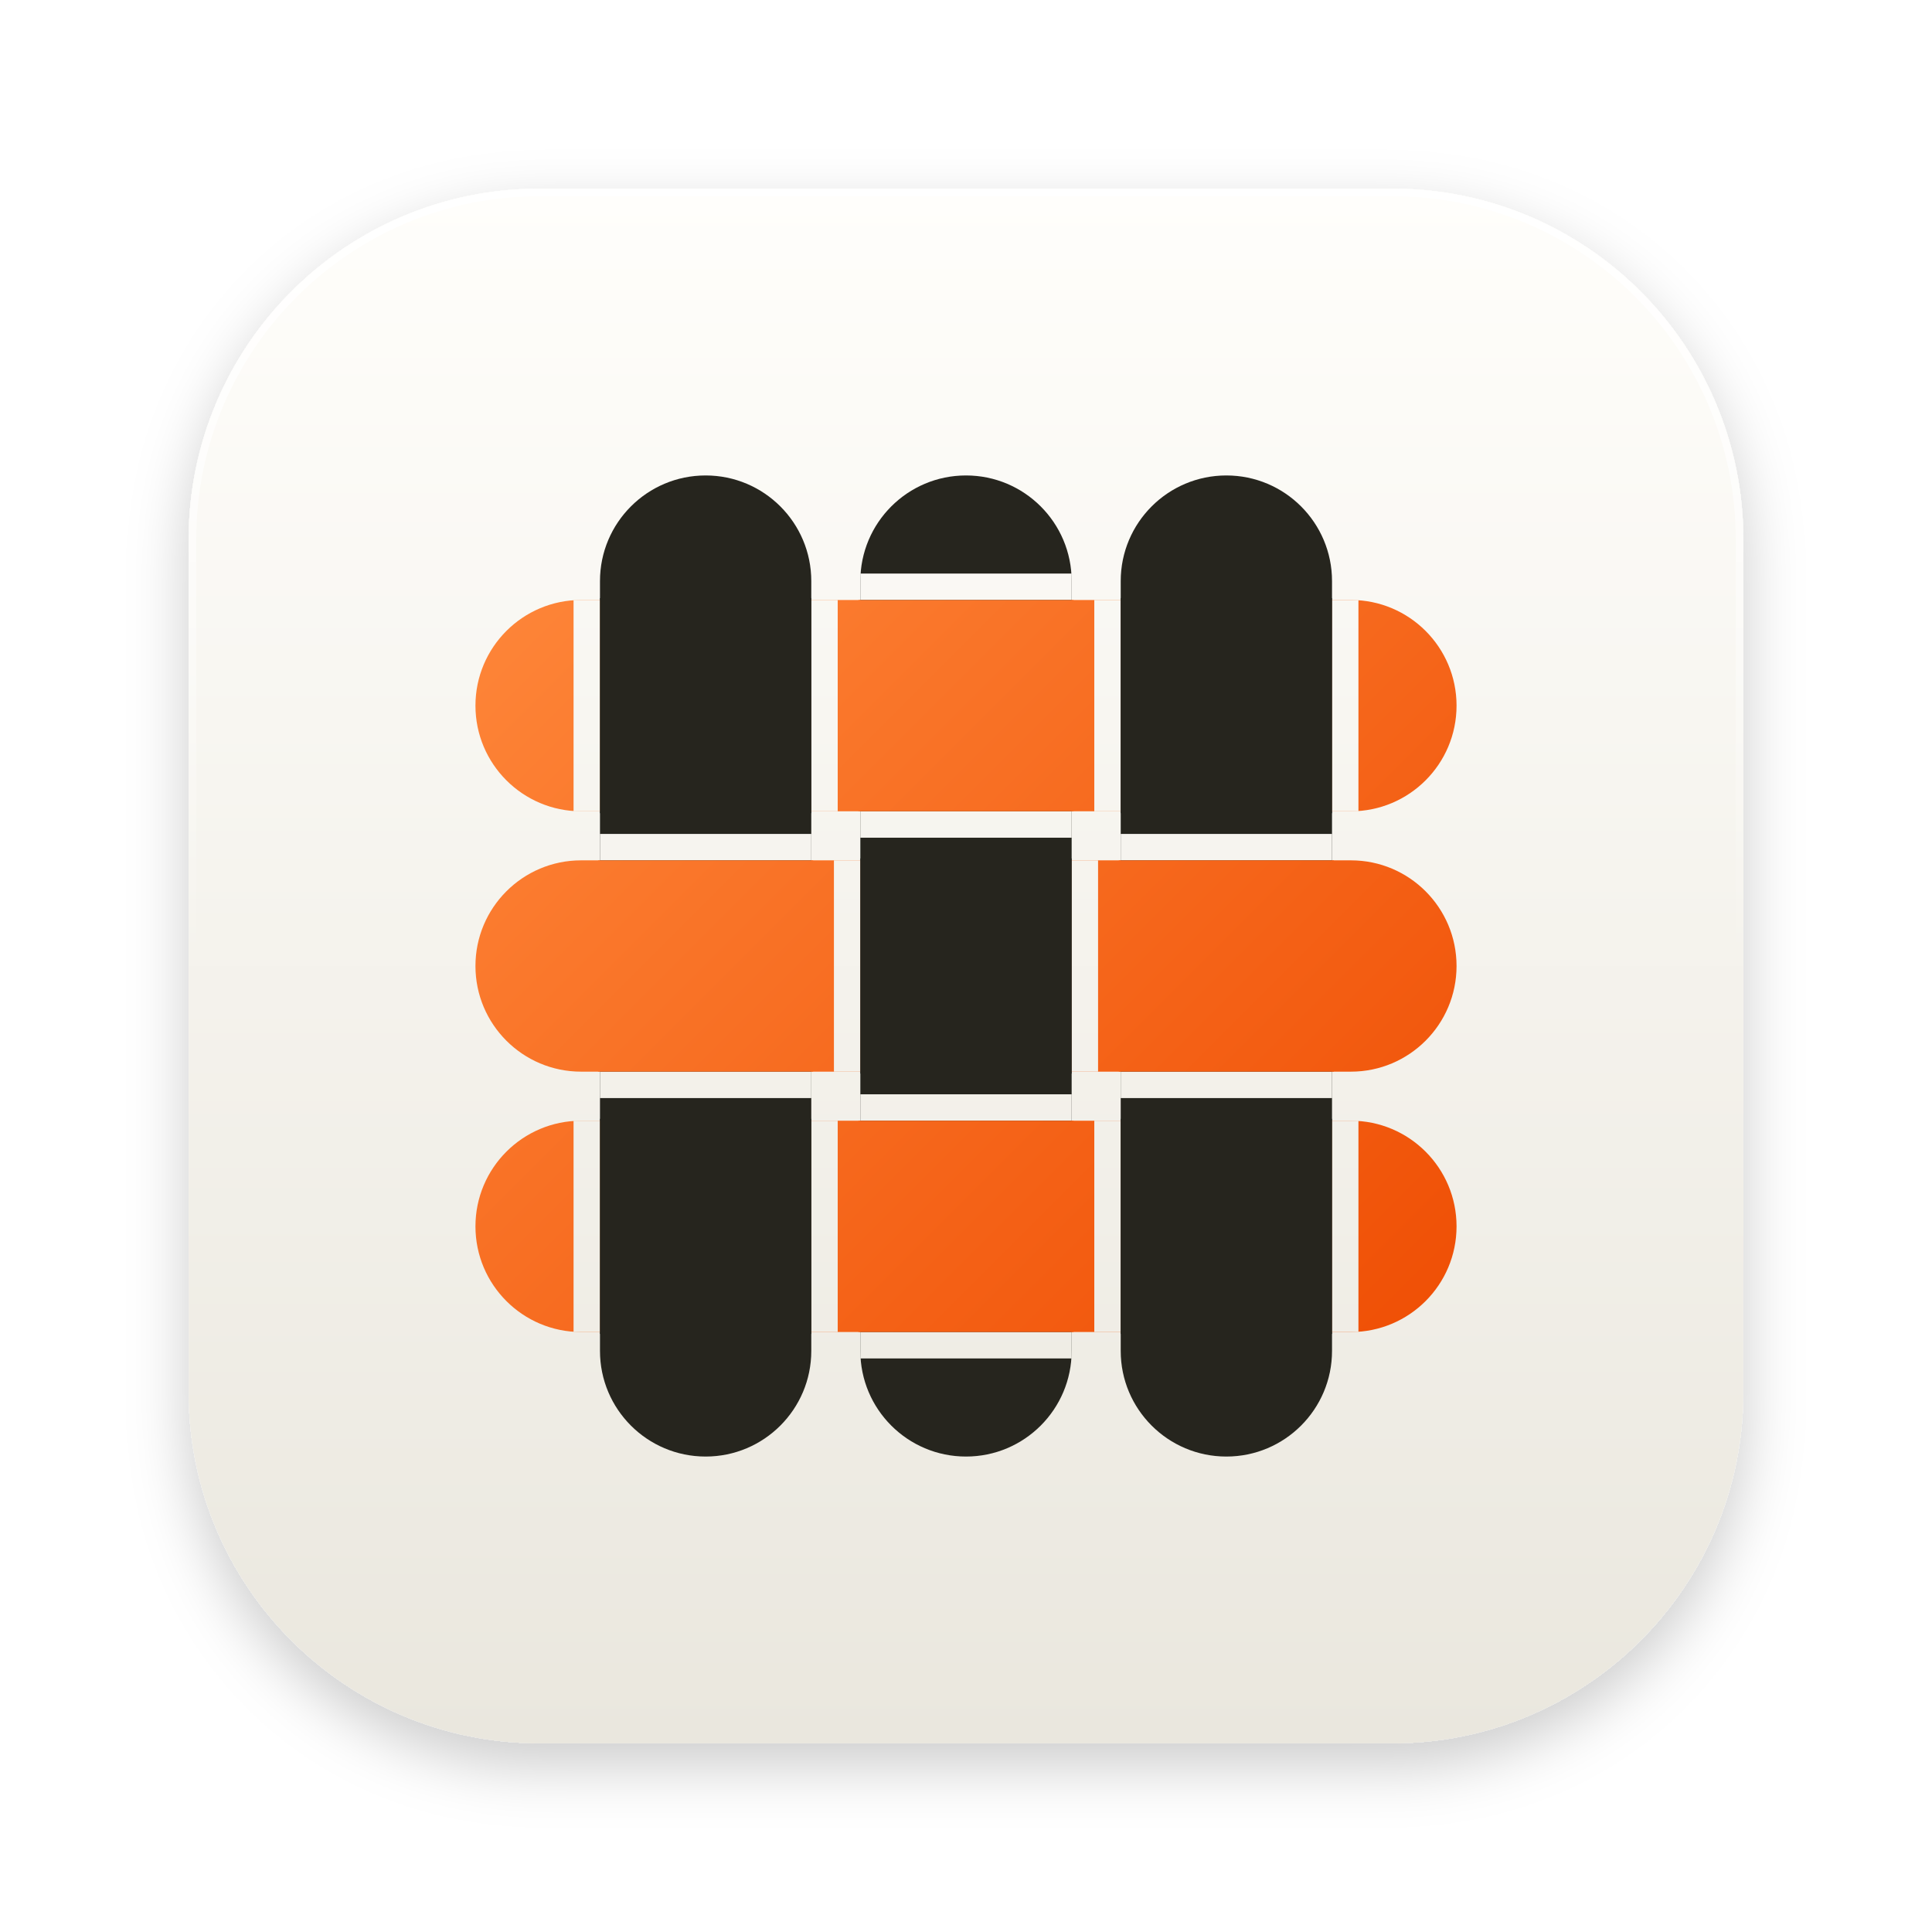
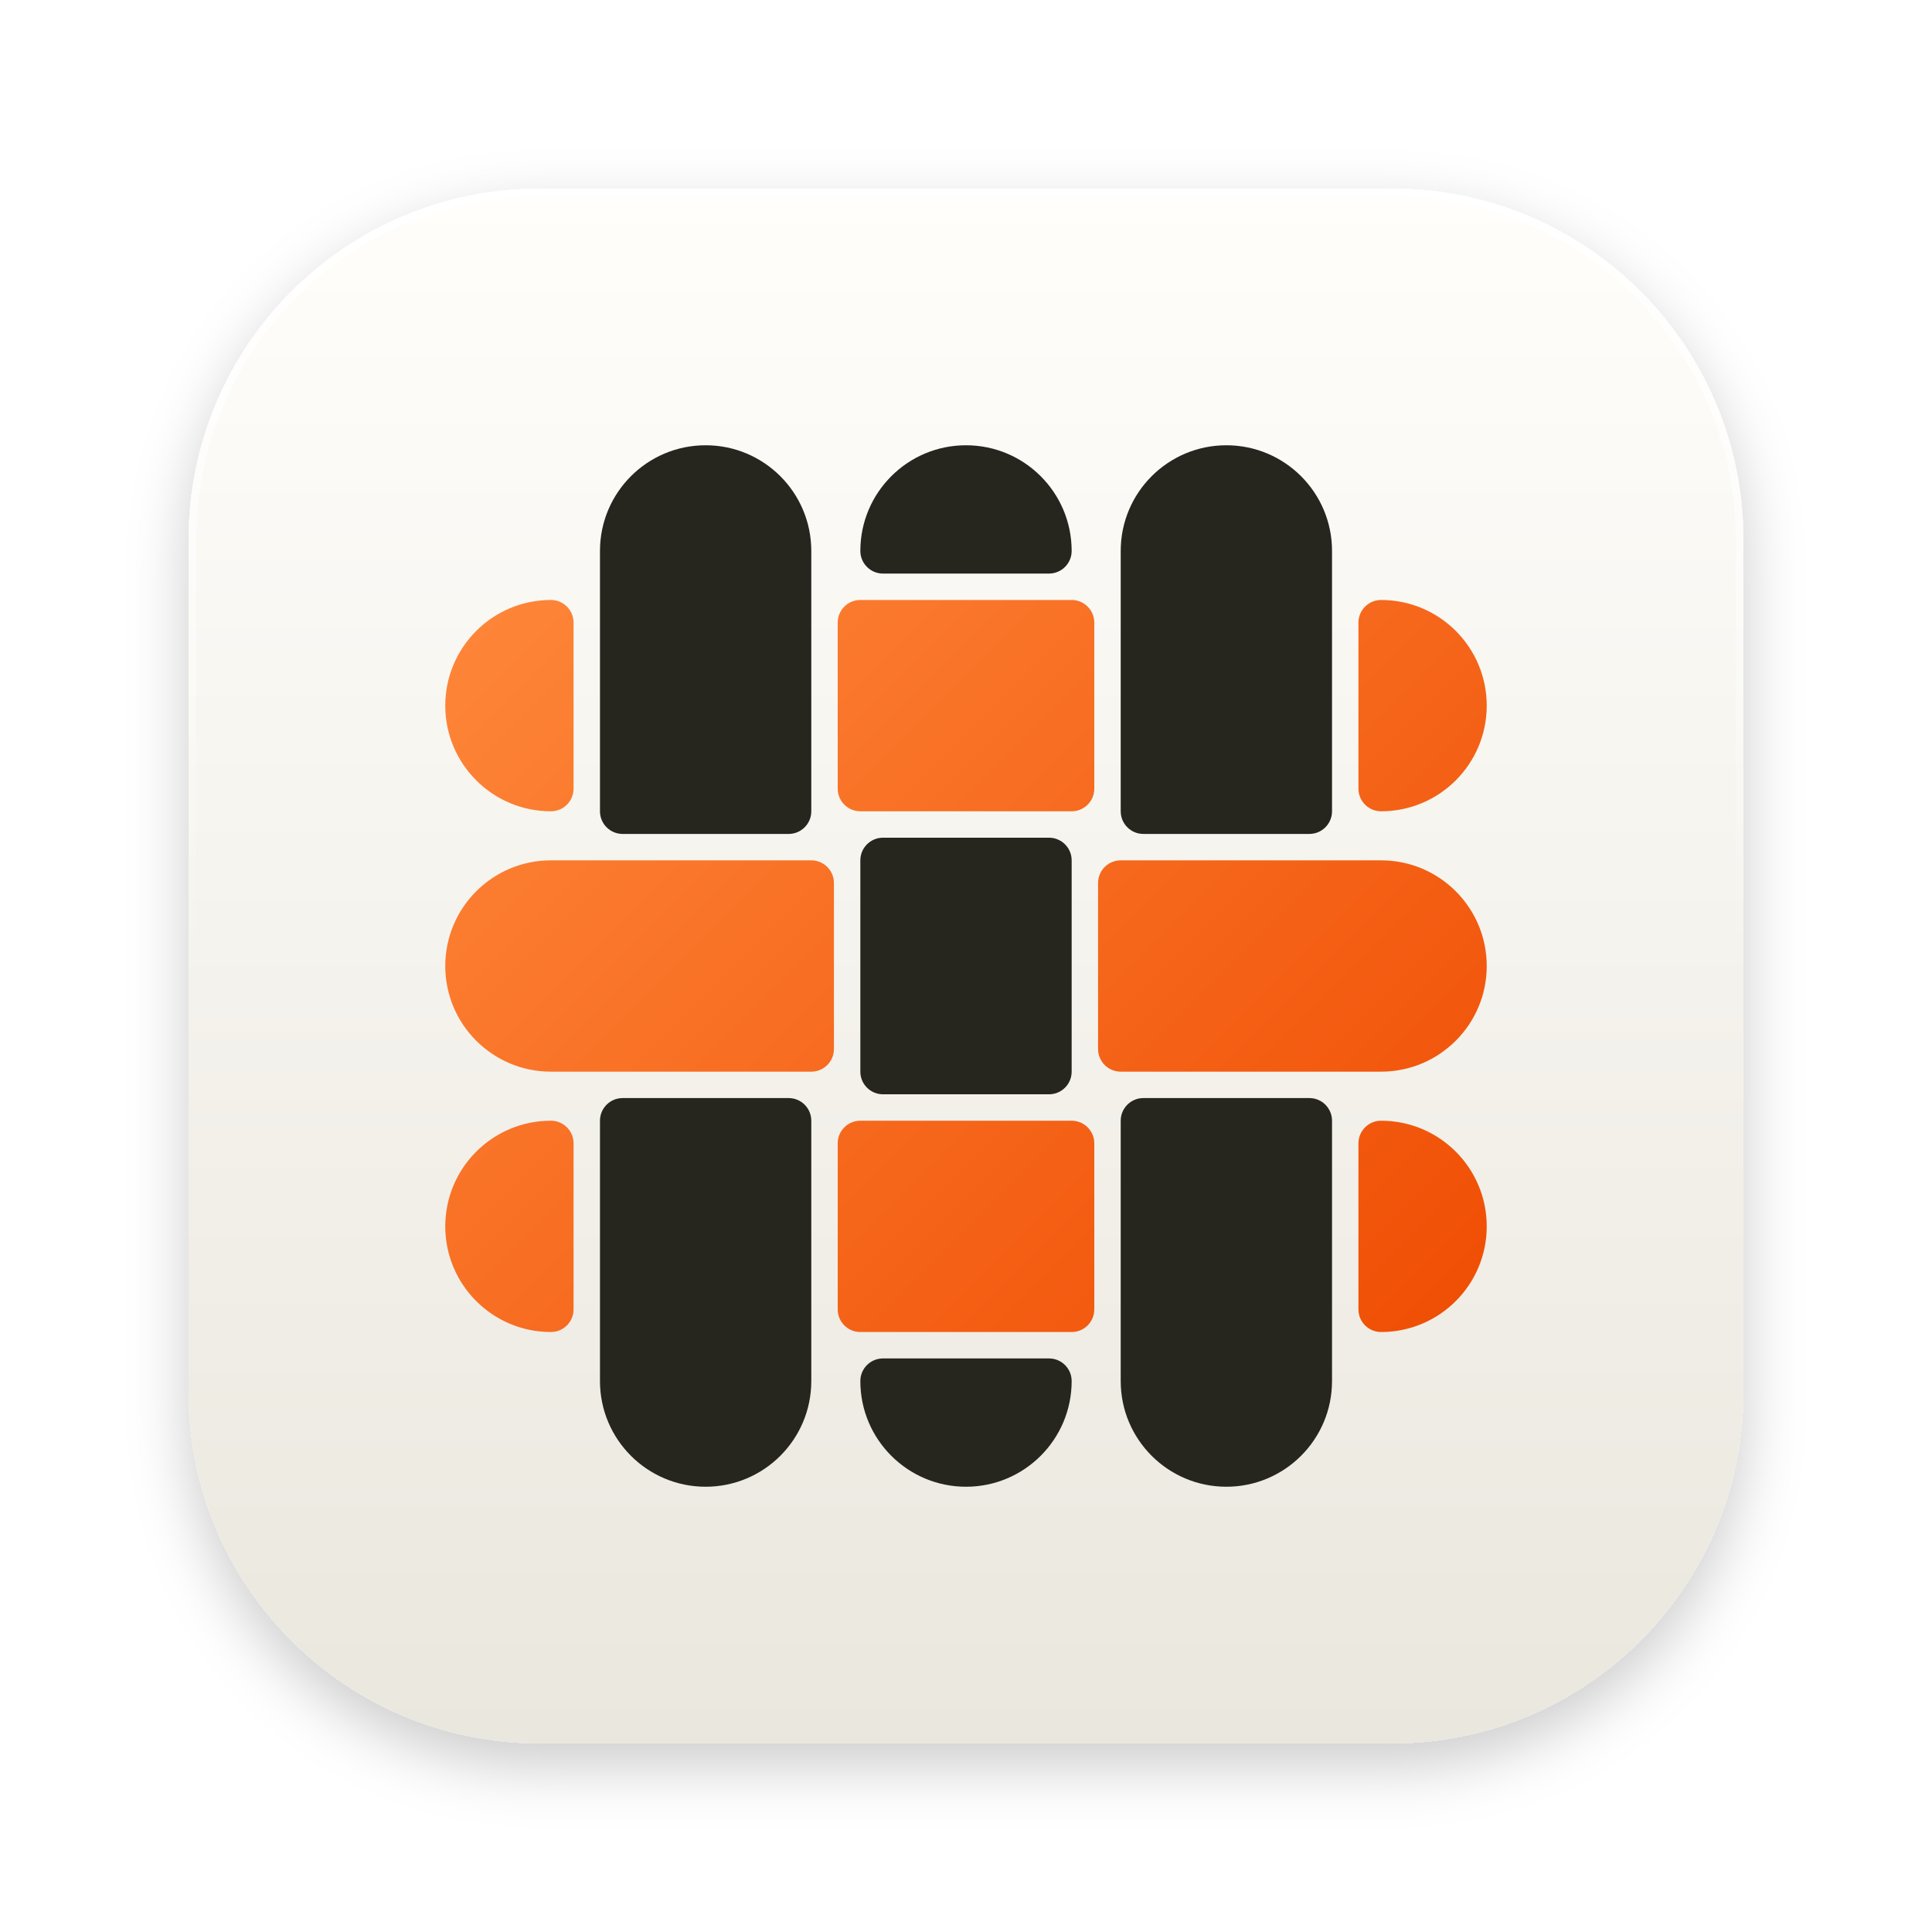
<svg xmlns="http://www.w3.org/2000/svg" width="1024" height="1024" viewBox="0 0 1024 1024">
  <defs>
-     <linearGradient id="bg" x1="0" y1="100" x2="0" y2="924" gradientUnits="userSpaceOnUse">
-       <stop offset="0" stop-color="#FFFEFB" />
-       <stop offset="1" stop-color="#EAE7DE" />
+     <linearGradient id="lb" x1="0" y1="100" x2="0" y2="924" gradientUnits="userSpaceOnUse">
+       <stop offset="0" stop-color="#FFFEFB" stop-opacity="1" />
+       <stop offset="1" stop-color="#EAE7DE" stop-opacity="1" />
    </linearGradient>
-     <linearGradient id="th" x1="250" y1="250" x2="774" y2="774" gradientUnits="userSpaceOnUse">
+     <linearGradient id="lt" x1="250" y1="250" x2="774" y2="774" gradientUnits="userSpaceOnUse">
      <stop offset="0" stop-color="#FF8A3D" />
      <stop offset="1" stop-color="#EE4A00" />
    </linearGradient>
-     <linearGradient id="rim" x1="0" y1="0" x2="0" y2="1">
+     <linearGradient id="lr" x1="0" y1="0" x2="0" y2="1">
      <stop offset="0" stop-color="#fff" stop-opacity="0.95" />
      <stop offset="0.5" stop-color="#fff" stop-opacity="0" />
    </linearGradient>
-     <filter id="sh" x="-20%" y="-20%" width="140%" height="140%">
+     <filter id="lsh" x="-20%" y="-20%" width="140%" height="140%">
      <feDropShadow dx="0" dy="12" stdDeviation="16" flood-color="#000" flood-opacity="0.2" />
    </filter>
  </defs>
-   <rect x="100" y="100" width="824" height="824" rx="186" fill="url(#bg)" filter="url(#sh)" />
-   <rect x="102" y="102" width="820" height="820" rx="184" fill="none" stroke="url(#rim)" stroke-width="4" />
-   <rect x="252.0" y="318.0" width="520.0" height="112" rx="56.0" fill="url(#th)" />
-   <rect x="252.0" y="456.0" width="520.0" height="112" rx="56.0" fill="url(#th)" />
-   <rect x="252.0" y="594.0" width="520.0" height="112" rx="56.0" fill="url(#th)" />
-   <rect x="318.0" y="252.0" width="112" height="520.0" rx="56.0" fill="#26251E" />
-   <rect x="456.0" y="252.0" width="112" height="520.0" rx="56.0" fill="#26251E" />
-   <rect x="594.0" y="252.0" width="112" height="520.0" rx="56.0" fill="#26251E" />
-   <rect x="304.0" y="318.0" width="14" height="112" fill="url(#bg)" />
-   <rect x="430.0" y="318.0" width="14" height="112" fill="url(#bg)" />
-   <rect x="318.0" y="317.0" width="112" height="114" fill="#26251E" />
-   <rect x="318.0" y="442.0" width="112" height="14" fill="url(#bg)" />
-   <rect x="318.0" y="568.0" width="112" height="14" fill="url(#bg)" />
-   <rect x="317.0" y="456.0" width="114" height="112" fill="url(#th)" />
-   <rect x="304.0" y="594.0" width="14" height="112" fill="url(#bg)" />
-   <rect x="430.0" y="594.0" width="14" height="112" fill="url(#bg)" />
-   <rect x="318.0" y="593.0" width="112" height="114" fill="#26251E" />
-   <rect x="456.0" y="304.0" width="112" height="14" fill="url(#bg)" />
-   <rect x="456.0" y="430.0" width="112" height="14" fill="url(#bg)" />
-   <rect x="455.0" y="318.0" width="114" height="112" fill="url(#th)" />
-   <rect x="442.0" y="456.0" width="14" height="112" fill="url(#bg)" />
-   <rect x="568.0" y="456.0" width="14" height="112" fill="url(#bg)" />
-   <rect x="456.0" y="455.0" width="112" height="114" fill="#26251E" />
-   <rect x="456.0" y="580.0" width="112" height="14" fill="url(#bg)" />
-   <rect x="456.0" y="706.0" width="112" height="14" fill="url(#bg)" />
-   <rect x="455.0" y="594.0" width="114" height="112" fill="url(#th)" />
-   <rect x="580.0" y="318.0" width="14" height="112" fill="url(#bg)" />
-   <rect x="706.0" y="318.0" width="14" height="112" fill="url(#bg)" />
-   <rect x="594.0" y="317.0" width="112" height="114" fill="#26251E" />
-   <rect x="594.0" y="442.0" width="112" height="14" fill="url(#bg)" />
-   <rect x="594.0" y="568.0" width="112" height="14" fill="url(#bg)" />
-   <rect x="593.0" y="456.0" width="114" height="112" fill="url(#th)" />
-   <rect x="580.0" y="594.0" width="14" height="112" fill="url(#bg)" />
-   <rect x="706.0" y="594.0" width="14" height="112" fill="url(#bg)" />
-   <rect x="594.0" y="593.0" width="112" height="114" fill="#26251E" />
+   <rect x="100" y="100" width="824" height="824" rx="186" fill="url(#lb)" filter="url(#lsh)" />
+   <rect x="102" y="102" width="820" height="820" rx="184" fill="none" stroke="url(#lr)" stroke-width="4" />
+   <path d="M374.0 236.0H374.0A56.0 56.0 0 0 1 430.0 292.0V430.0A12 12 0 0 1 418.0 442.0H330.0A12 12 0 0 1 318.0 430.0V292.0A56.0 56.0 0 0 1 374.0 236.0ZM330.0 582.0H418.0A12 12 0 0 1 430.0 594.0V732.0A56.0 56.0 0 0 1 374.0 788.0H374.0A56.0 56.0 0 0 1 318.0 732.0V594.0A12 12 0 0 1 330.0 582.0ZM512.0 236.0H512.0A56.0 56.0 0 0 1 568.0 292.0V292.0A12 12 0 0 1 556.0 304.0H468.0A12 12 0 0 1 456.0 292.0V292.0A56.0 56.0 0 0 1 512.0 236.0ZM468.0 444.0H556.0A12 12 0 0 1 568.0 456.0V568.0A12 12 0 0 1 556.0 580.0H468.0A12 12 0 0 1 456.0 568.0V456.0A12 12 0 0 1 468.0 444.0ZM468.0 720.0H556.0A12 12 0 0 1 568.0 732.0V732.0A56.0 56.0 0 0 1 512.0 788.0H512.0A56.0 56.0 0 0 1 456.0 732.0V732.0A12 12 0 0 1 468.0 720.0ZM650.0 236.0H650.0A56.0 56.0 0 0 1 706.0 292.0V430.0A12 12 0 0 1 694.0 442.0H606.0A12 12 0 0 1 594.0 430.0V292.0A56.0 56.0 0 0 1 650.0 236.0ZM606.0 582.0H694.0A12 12 0 0 1 706.0 594.0V732.0A56.0 56.0 0 0 1 650.0 788.0H650.0A56.0 56.0 0 0 1 594.0 732.0V594.0A12 12 0 0 1 606.0 582.0Z" fill="#26251E" />
+   <path d="M292.0 318.0H292.0A12 12 0 0 1 304.0 330.0V418.0A12 12 0 0 1 292.0 430.0H292.0A56.0 56.0 0 0 1 236.0 374.0V374.0A56.0 56.0 0 0 1 292.0 318.0ZM456.0 318.0H568.0A12 12 0 0 1 580.0 330.0V418.0A12 12 0 0 1 568.0 430.0H456.0A12 12 0 0 1 444.0 418.0V330.0A12 12 0 0 1 456.0 318.0ZM732.0 318.0H732.0A56.0 56.0 0 0 1 788.0 374.0V374.0A56.0 56.0 0 0 1 732.0 430.0H732.0A12 12 0 0 1 720.0 418.0V330.0A12 12 0 0 1 732.0 318.0ZM292.0 456.0H430.0A12 12 0 0 1 442.0 468.0V556.0A12 12 0 0 1 430.0 568.0H292.0A56.0 56.0 0 0 1 236.0 512.0V512.0A56.0 56.0 0 0 1 292.0 456.0ZM594.0 456.0H732.0A56.0 56.0 0 0 1 788.0 512.0V512.0A56.0 56.0 0 0 1 732.0 568.0H594.0A12 12 0 0 1 582.0 556.0V468.0A12 12 0 0 1 594.0 456.0ZM292.0 594.0H292.0A12 12 0 0 1 304.0 606.0V694.0A12 12 0 0 1 292.0 706.0H292.0A56.0 56.0 0 0 1 236.0 650.0V650.0A56.0 56.0 0 0 1 292.0 594.0ZM456.0 594.0H568.0A12 12 0 0 1 580.0 606.0V694.0A12 12 0 0 1 568.0 706.0H456.0A12 12 0 0 1 444.0 694.0V606.0A12 12 0 0 1 456.0 594.0ZM732.0 594.0H732.0A56.0 56.0 0 0 1 788.0 650.0V650.0A56.0 56.0 0 0 1 732.0 706.0H732.0A12 12 0 0 1 720.0 694.0V606.0A12 12 0 0 1 732.0 594.0Z" fill="url(#lt)" />
</svg>
